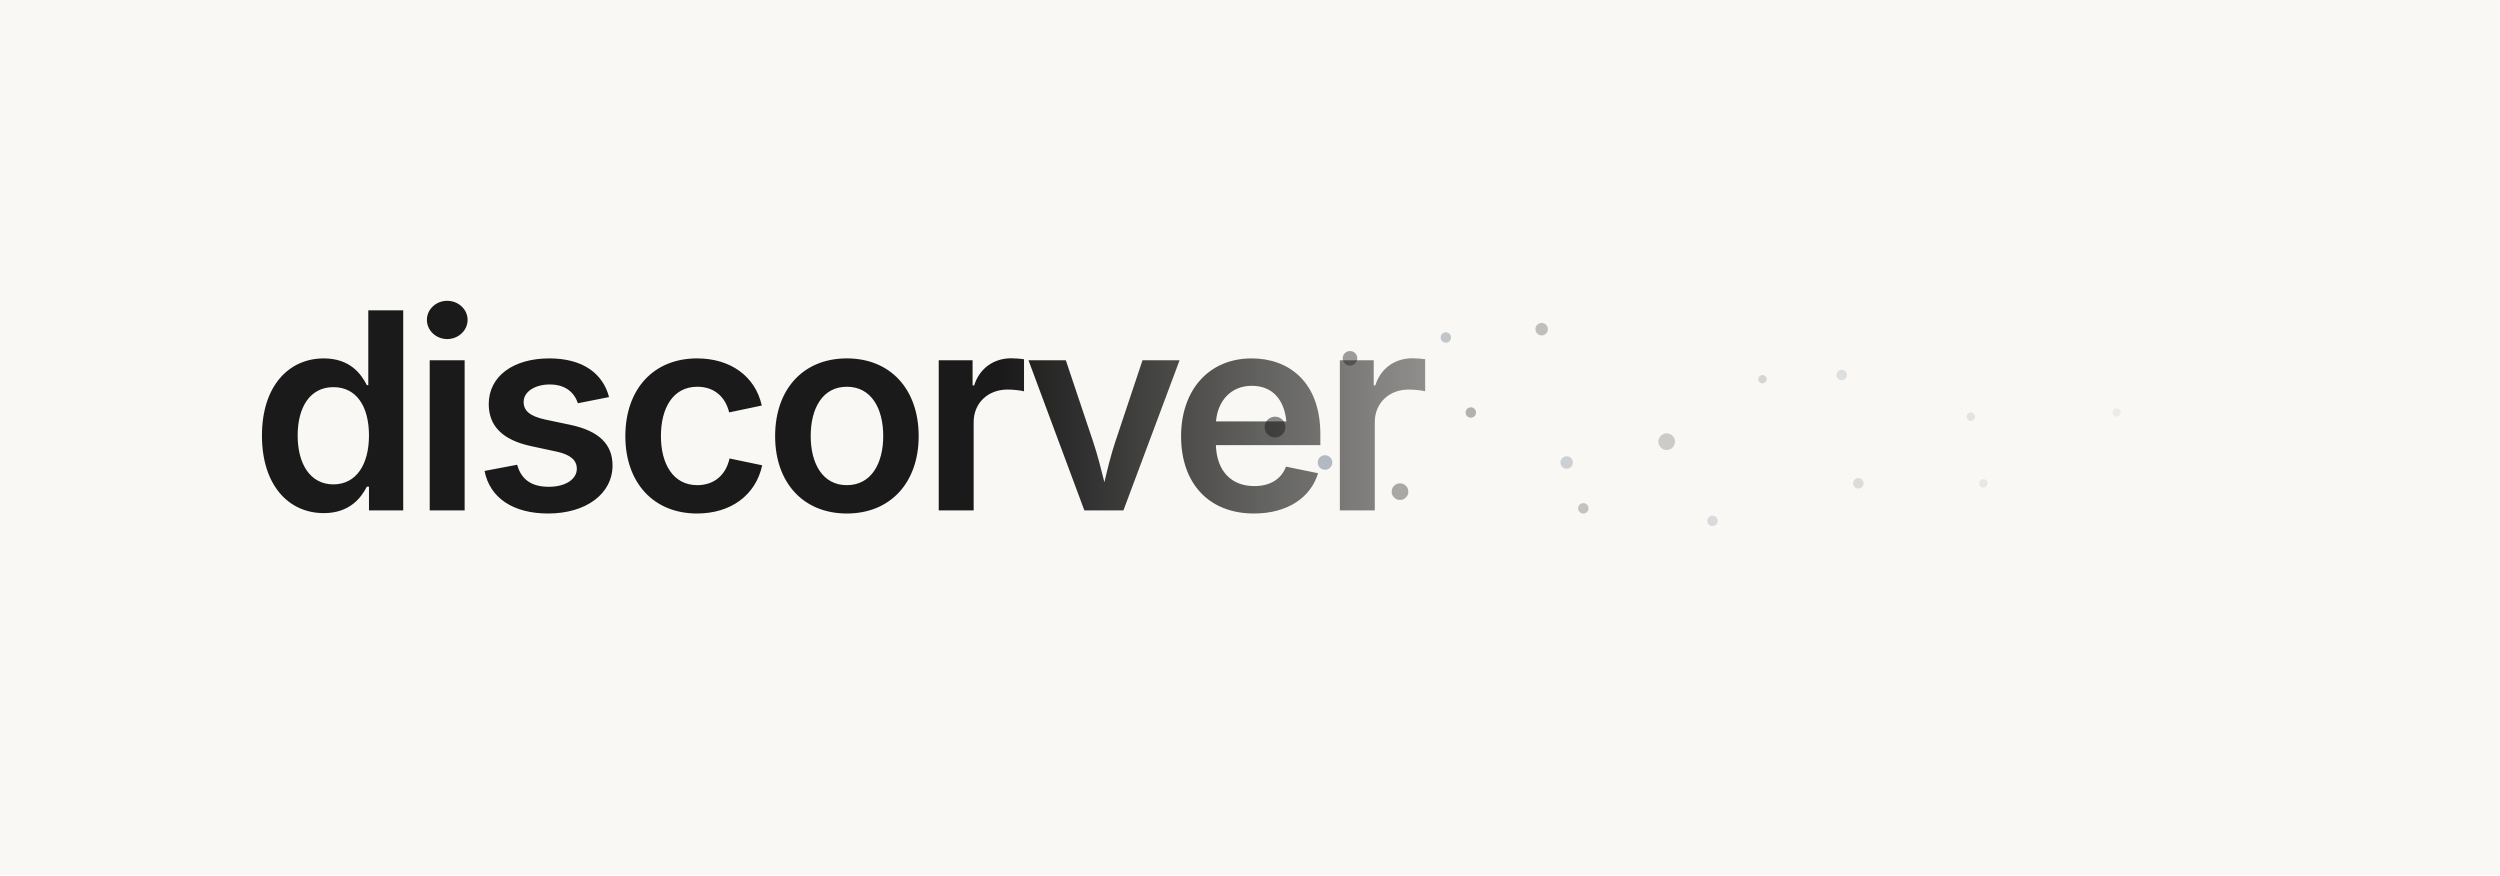
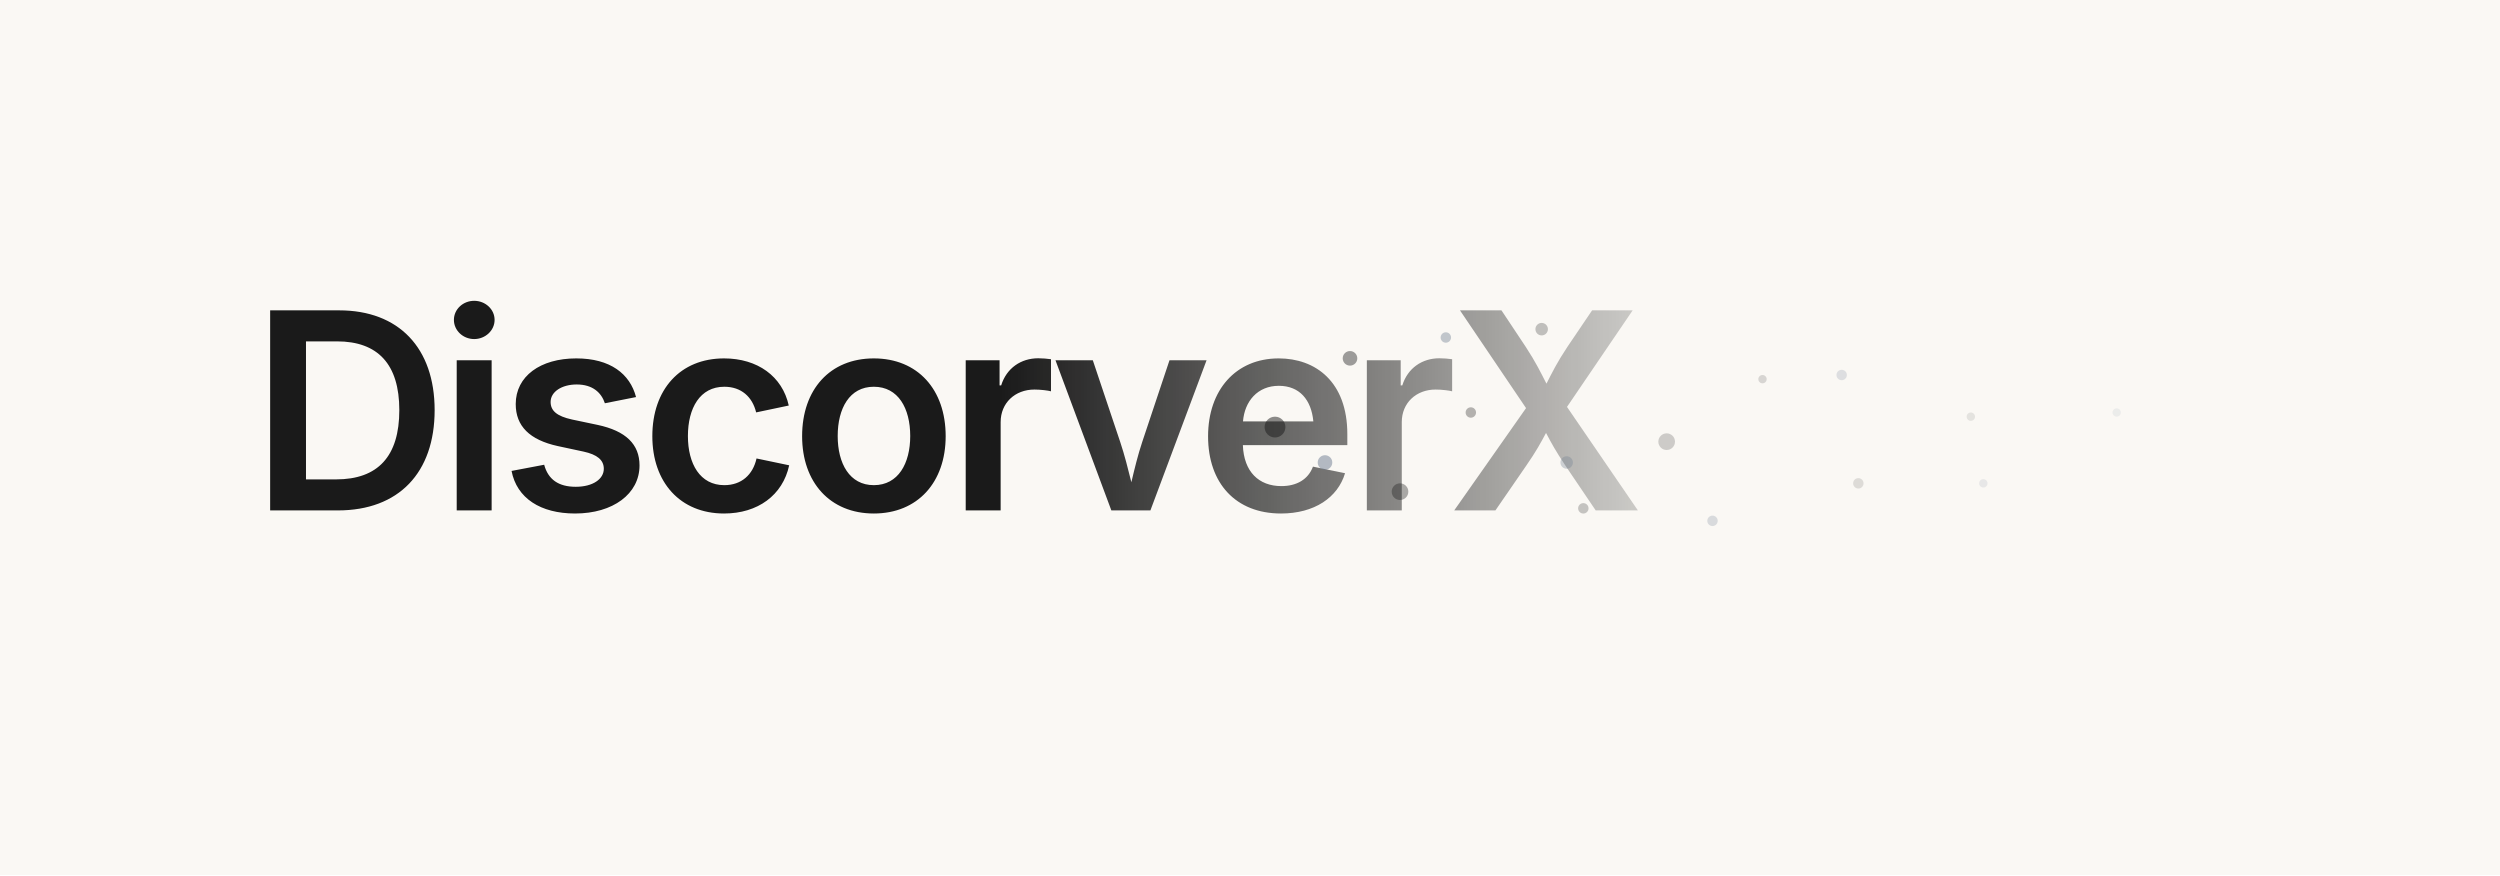
- <svg xmlns="http://www.w3.org/2000/svg" viewBox="0 0 1200 420" width="1200" height="420" role="img" aria-label="The name discorver dissolving into open space">
+ <svg xmlns="http://www.w3.org/2000/svg" viewBox="0 0 1200 420" width="1200" height="420" role="img" aria-label="The name DiscorverX dissolving into open space">
  <defs>
    <linearGradient id="fade2" x1="0" y1="0" x2="1" y2="0">
      <stop offset="0.40" stop-color="#ffffff" />
      <stop offset="0.72" stop-color="#000000" />
    </linearGradient>
    <mask id="dissolve2">
      <rect width="1200" height="420" fill="url(#fade2)" />
    </mask>
  </defs>
  <rect width="1200" height="420" fill="#FAF8F4" />
-   <text x="120" y="245" font-family="'Helvetica Neue', 'Inter', Arial, sans-serif" font-size="132" font-weight="600" letter-spacing="-5" fill="#1A1A1A" mask="url(#dissolve2)">discorver</text>
+   <text x="120" y="245" font-family="'Helvetica Neue', 'Inter', Arial, sans-serif" font-size="132" font-weight="600" letter-spacing="-5" fill="#1A1A1A" mask="url(#dissolve2)">DiscorverX</text>
  <g fill="#1A1A1A">
    <circle cx="612" cy="205" r="5" opacity="0.50" />
    <circle cx="648" cy="172" r="3.5" opacity="0.42" />
    <circle cx="672" cy="236" r="4" opacity="0.36" />
    <circle cx="706" cy="198" r="2.5" opacity="0.32" />
    <circle cx="740" cy="158" r="3" opacity="0.26" />
    <circle cx="760" cy="244" r="2.5" opacity="0.24" />
    <circle cx="800" cy="212" r="4" opacity="0.20" />
    <circle cx="846" cy="182" r="2" opacity="0.16" />
    <circle cx="892" cy="232" r="2.5" opacity="0.13" />
    <circle cx="946" cy="200" r="2" opacity="0.10" />
  </g>
  <g fill="#6B7A8F">
    <circle cx="636" cy="222" r="3.5" opacity="0.5" />
    <circle cx="694" cy="162" r="2.5" opacity="0.4" />
    <circle cx="752" cy="222" r="3" opacity="0.32" />
    <circle cx="822" cy="250" r="2.5" opacity="0.24" />
    <circle cx="884" cy="180" r="2.5" opacity="0.20" />
    <circle cx="952" cy="232" r="2" opacity="0.14" />
    <circle cx="1016" cy="198" r="2" opacity="0.10" />
  </g>
</svg>
